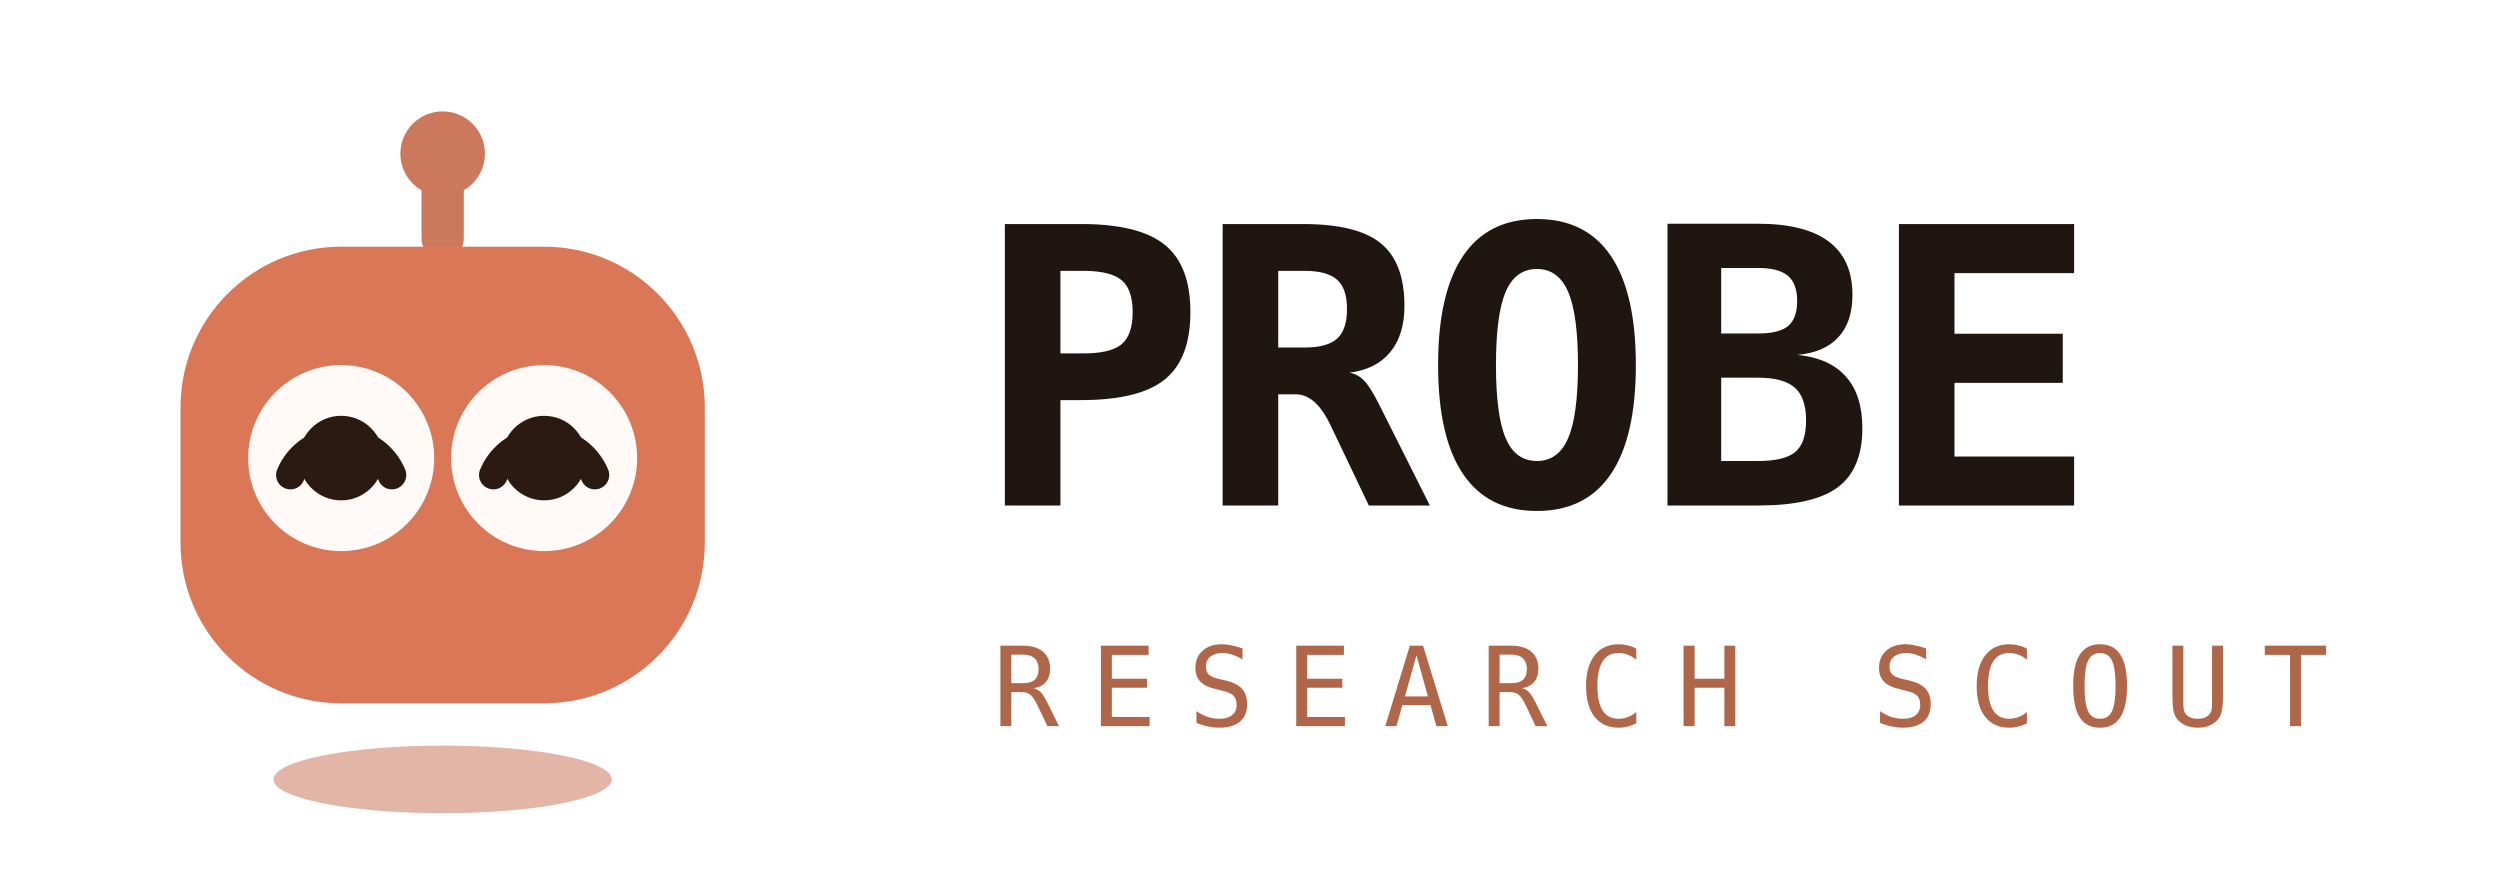
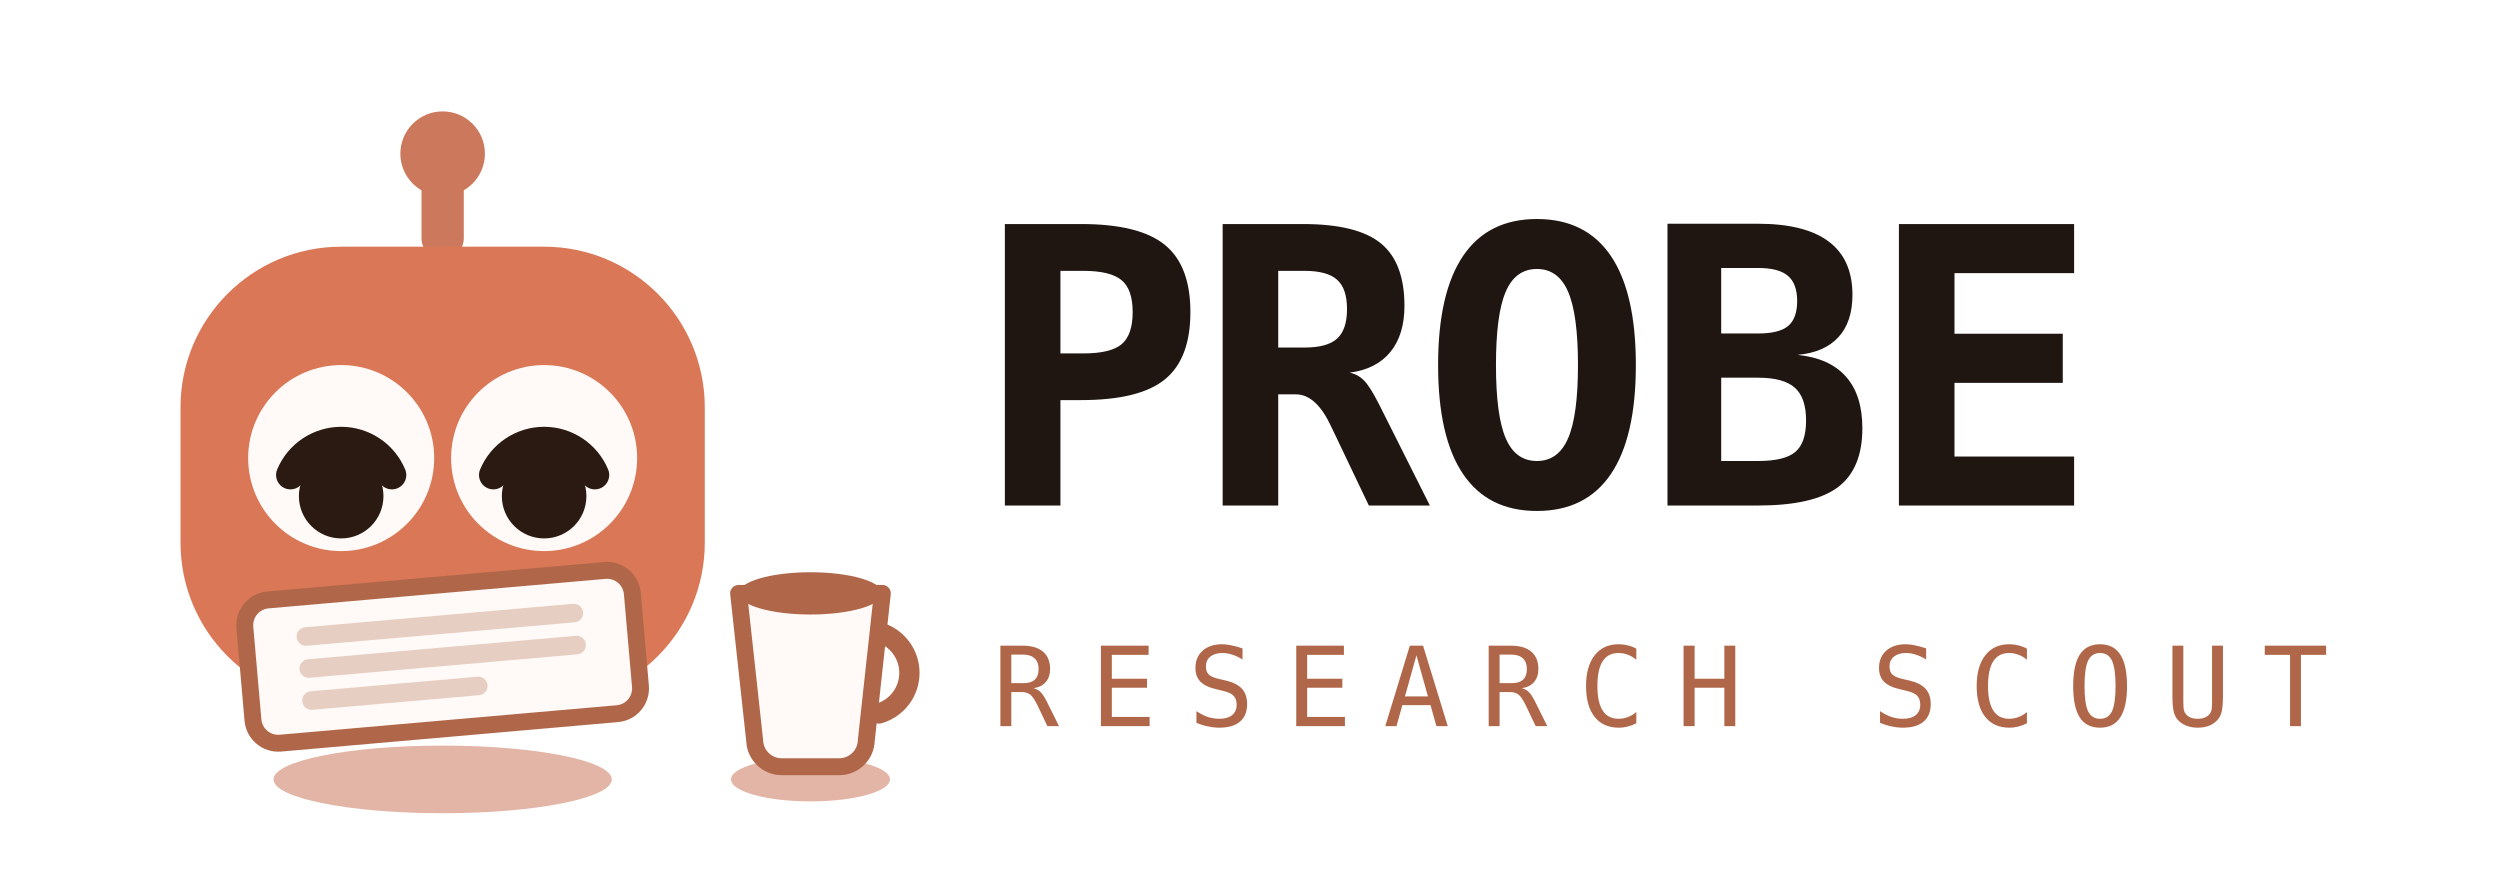
<svg xmlns="http://www.w3.org/2000/svg" width="272" height="96" viewBox="0 0 272 96" role="img" aria-label="PROBE — Research Scout">
  <style>
    .hull   { fill: #D97757; }
    .iris   { fill: #FFFAF7; }
    .pupil  { fill: #2A1A12; }
    .joy    { fill: none; stroke: #2A1A12; stroke-width: 3.4; stroke-linecap: round; }
    .stalk  { stroke: #CC785C; stroke-width: 5; stroke-linecap: round; fill: none; }
    .beacon { fill: #CC785C; }
    .wave   { fill: none; stroke: #CC785C; stroke-width: 2.6;
              stroke-linecap: round; opacity: 0; }
+     .page   { fill: #FFFAF7; stroke: #B06749; stroke-width: 2; }
+     .line   { fill: #B06749; opacity: .3; }
+     .mug    { fill: #FFFAF7; stroke: #B06749; stroke-width: 2; stroke-linejoin: round; }
+     .handle { fill: none; stroke: #B06749; stroke-width: 2.4; stroke-linecap: round; }
+     .brew   { fill: #B06749; }
+     .steam  { fill: none; stroke: #CC785C; stroke-width: 2.2; stroke-linecap: round; opacity: 0; }
    .shadow { fill: #CC785C; opacity: .55; }
    .rig   { animation: bob 3.4s ease-in-out infinite; }
    .w1    { animation: ping 2.6s ease-in-out infinite; }
    .w2    { animation: ping 2.6s ease-in-out .34s infinite; }
    .lid   { animation: blink 5.4s ease-in-out infinite; }
-     .pupil { animation: mood-open 14s ease-in-out infinite; }
+     .pupil { animation: mood-open 14s ease-in-out infinite,
+                         read 3.6s ease-in-out infinite; }
    .joy   { animation: mood-joy 14s ease-in-out infinite; }
+     .l1    { animation: lit 4.8s ease-in-out infinite; }
+     .l2    { animation: lit 4.8s ease-in-out 1.6s infinite; }
+     .l3    { animation: lit 4.8s ease-in-out 3.2s infinite; }
+     .s1    { animation: steam 3.8s ease-in-out infinite; }
+     .s2    { animation: steam 3.8s ease-in-out 1.9s infinite; }
    .eL, .eL .lid { transform-origin: 36px 52px; }
    .eR, .eR .lid { transform-origin: 60px 52px; }
    @keyframes bob   { 0%, 100% { transform: translateY(0); } 50% { transform: translateY(-3px); } }
    @keyframes ping  { 0%, 100% { opacity: 0; } 12%, 42% { opacity: .85; } 58% { opacity: 0; } }
    @keyframes blink { 0%, 88%, 100% { transform: scaleY(1); }
                       92% { transform: scaleY(.06); } 96% { transform: scaleY(1); } }
    @keyframes mood-open { 0%, 46%, 100% { opacity: 1; } 50%, 96% { opacity: 0; } }
    @keyframes mood-joy  { 0%, 46%, 100% { opacity: 0; } 50%, 96% { opacity: 1; } }
+     @keyframes read  { 0% { transform: translateX(-2.4px); }
+                        72% { transform: translateX(2.4px); }
+                        86%, 100% { transform: translateX(-2.4px); } }
+     @keyframes lit   { 0%, 28% { opacity: .95; } 34%, 100% { opacity: .3; } }
+     @keyframes steam { 0% { opacity: 0; transform: translateY(2px); }
+                        30%, 55% { opacity: .7; }
+                        100% { opacity: 0; transform: translateY(-6px); } }
    @media (prefers-reduced-motion: reduce) {
-       .rig, .lid, .pupil, .joy, .wave { animation: none; }
+       .rig, .lid, .pupil, .joy, .wave, .line, .steam { animation: none; }
      .joy { opacity: 0; }
      .wave { opacity: .5; }
+       .line { opacity: .55; }
+       .steam { opacity: .55; }
    }
  </style>
  <g transform="translate(4 2) scale(.92)">
    <ellipse class="shadow" cx="48" cy="90" rx="20" ry="4" />
    <g class="rig">
      <path class="wave w1" d="M41.04 11.12 A8.5 8.5 0 0 1 54.96 11.12" />
      <path class="wave w2" d="M36.94 8.25 A13.5 13.5 0 0 1 59.06 8.25" />
      <path class="stalk" d="M48 26 V19" />
      <circle class="beacon" cx="48" cy="16" r="5" />
      <rect class="hull" x="17" y="27" width="62" height="54" rx="19" />
      <g class="eye eL">
        <g class="lid">
          <circle class="iris" cx="36" cy="52" r="11" />
-           <circle class="pupil" cx="36" cy="52" r="5" />
+           <circle class="pupil" cx="36" cy="56.5" r="5" />
          <path class="joy" d="M30 54 a6.5 6.5 0 0 1 12 0" />
        </g>
      </g>
      <g class="eye eR">
        <g class="lid">
          <circle class="iris" cx="60" cy="52" r="11" />
-           <circle class="pupil" cx="60" cy="52" r="5" />
+           <circle class="pupil" cx="60" cy="56.5" r="5" />
          <path class="joy" d="M54 54 a6.5 6.5 0 0 1 12 0" />
        </g>
      </g>
+       <g transform="rotate(-5 48 75.5)">
+         <rect class="page" x="25" y="67" width="46" height="17" rx="3" />
+         <rect class="line l1" x="31" y="70.6" width="34" height="2.2" rx="1.1" />
+         <rect class="line l2" x="31" y="74.4" width="34" height="2.2" rx="1.1" />
+         <rect class="line l3" x="31" y="78.2" width="22" height="2.2" rx="1.1" />
+       </g>
+     </g>
+     <g class="cup">
+       <ellipse class="shadow" cx="91.5" cy="90" rx="9.4" ry="2.6" />
+       <path class="steam s1" d="M87.6 63 c-3 -3.2 3 -5.2 0 -8.6" />
+       <path class="steam s2" d="M95 62 c-3 -3.2 3 -5.2 0 -8.6" />
+       <path class="handle" d="M99.6 72.6 a5 5 0 0 1 0 9.6" />
+       <path class="mug" d="M83 68 h17 l-1.9 17.4 a3.2 3.2 0 0 1 -3.2 3.1 h-6.8 a3.2 3.2 0 0 1 -3.2 -3.1 Z" />
+       <ellipse class="brew" cx="91.5" cy="68" rx="8.5" ry="2.5" />
    </g>
  </g>
  <text x="106" y="55" fill="#1F1611" letter-spacing="-1" font-family="ui-monospace, SFMono-Regular, 'SF Mono', Menlo, Consolas, monospace" font-size="42" font-weight="700">PROBE</text>
  <text x="108" y="79" fill="#B06749" letter-spacing="3.4" font-family="ui-monospace, SFMono-Regular, 'SF Mono', Menlo, Consolas, monospace" font-size="12">RESEARCH SCOUT</text>
</svg>
